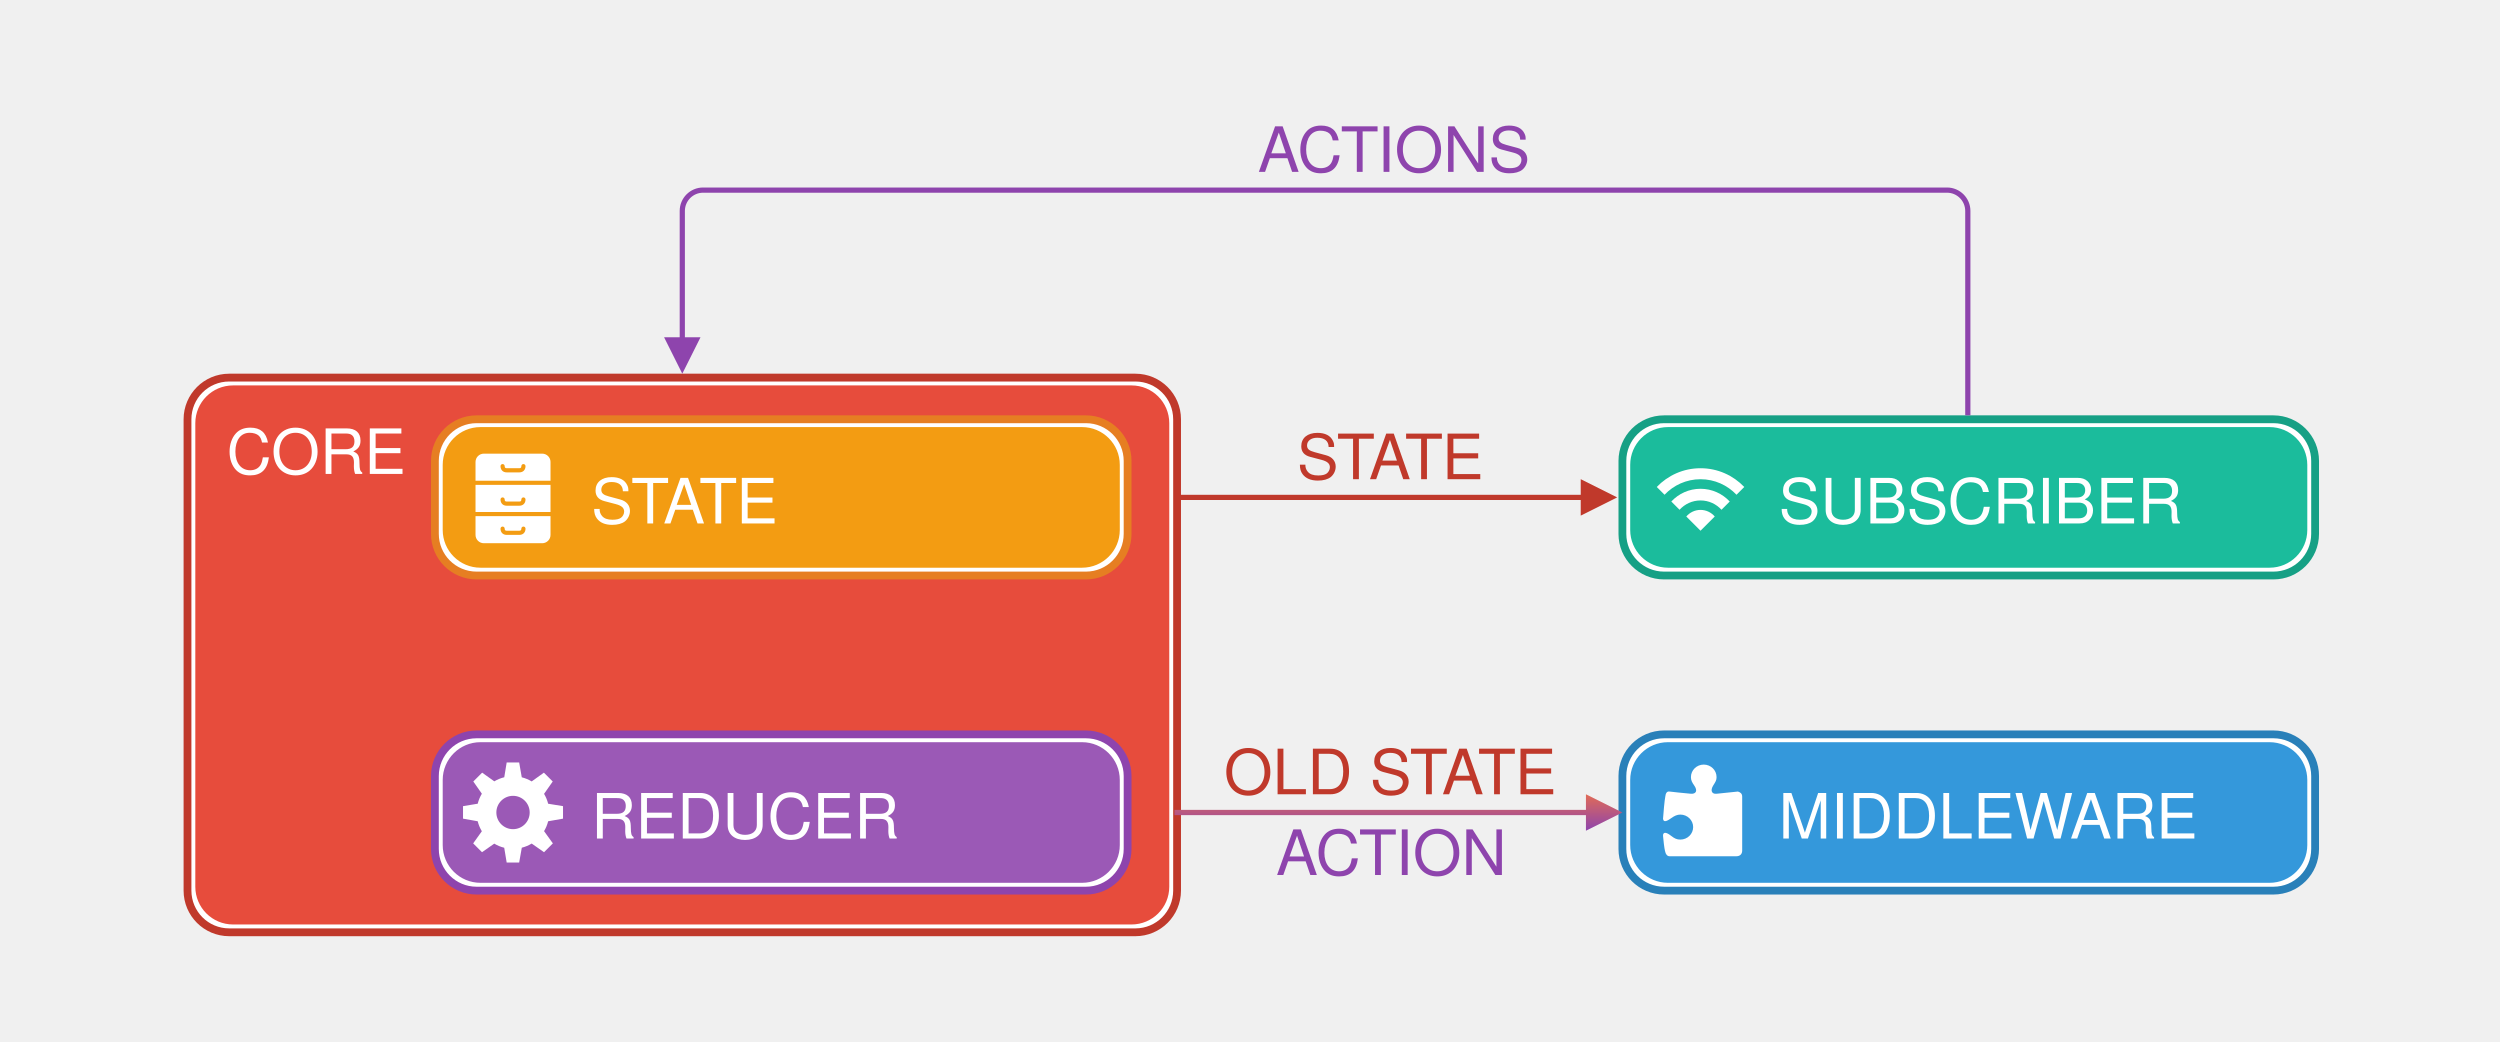
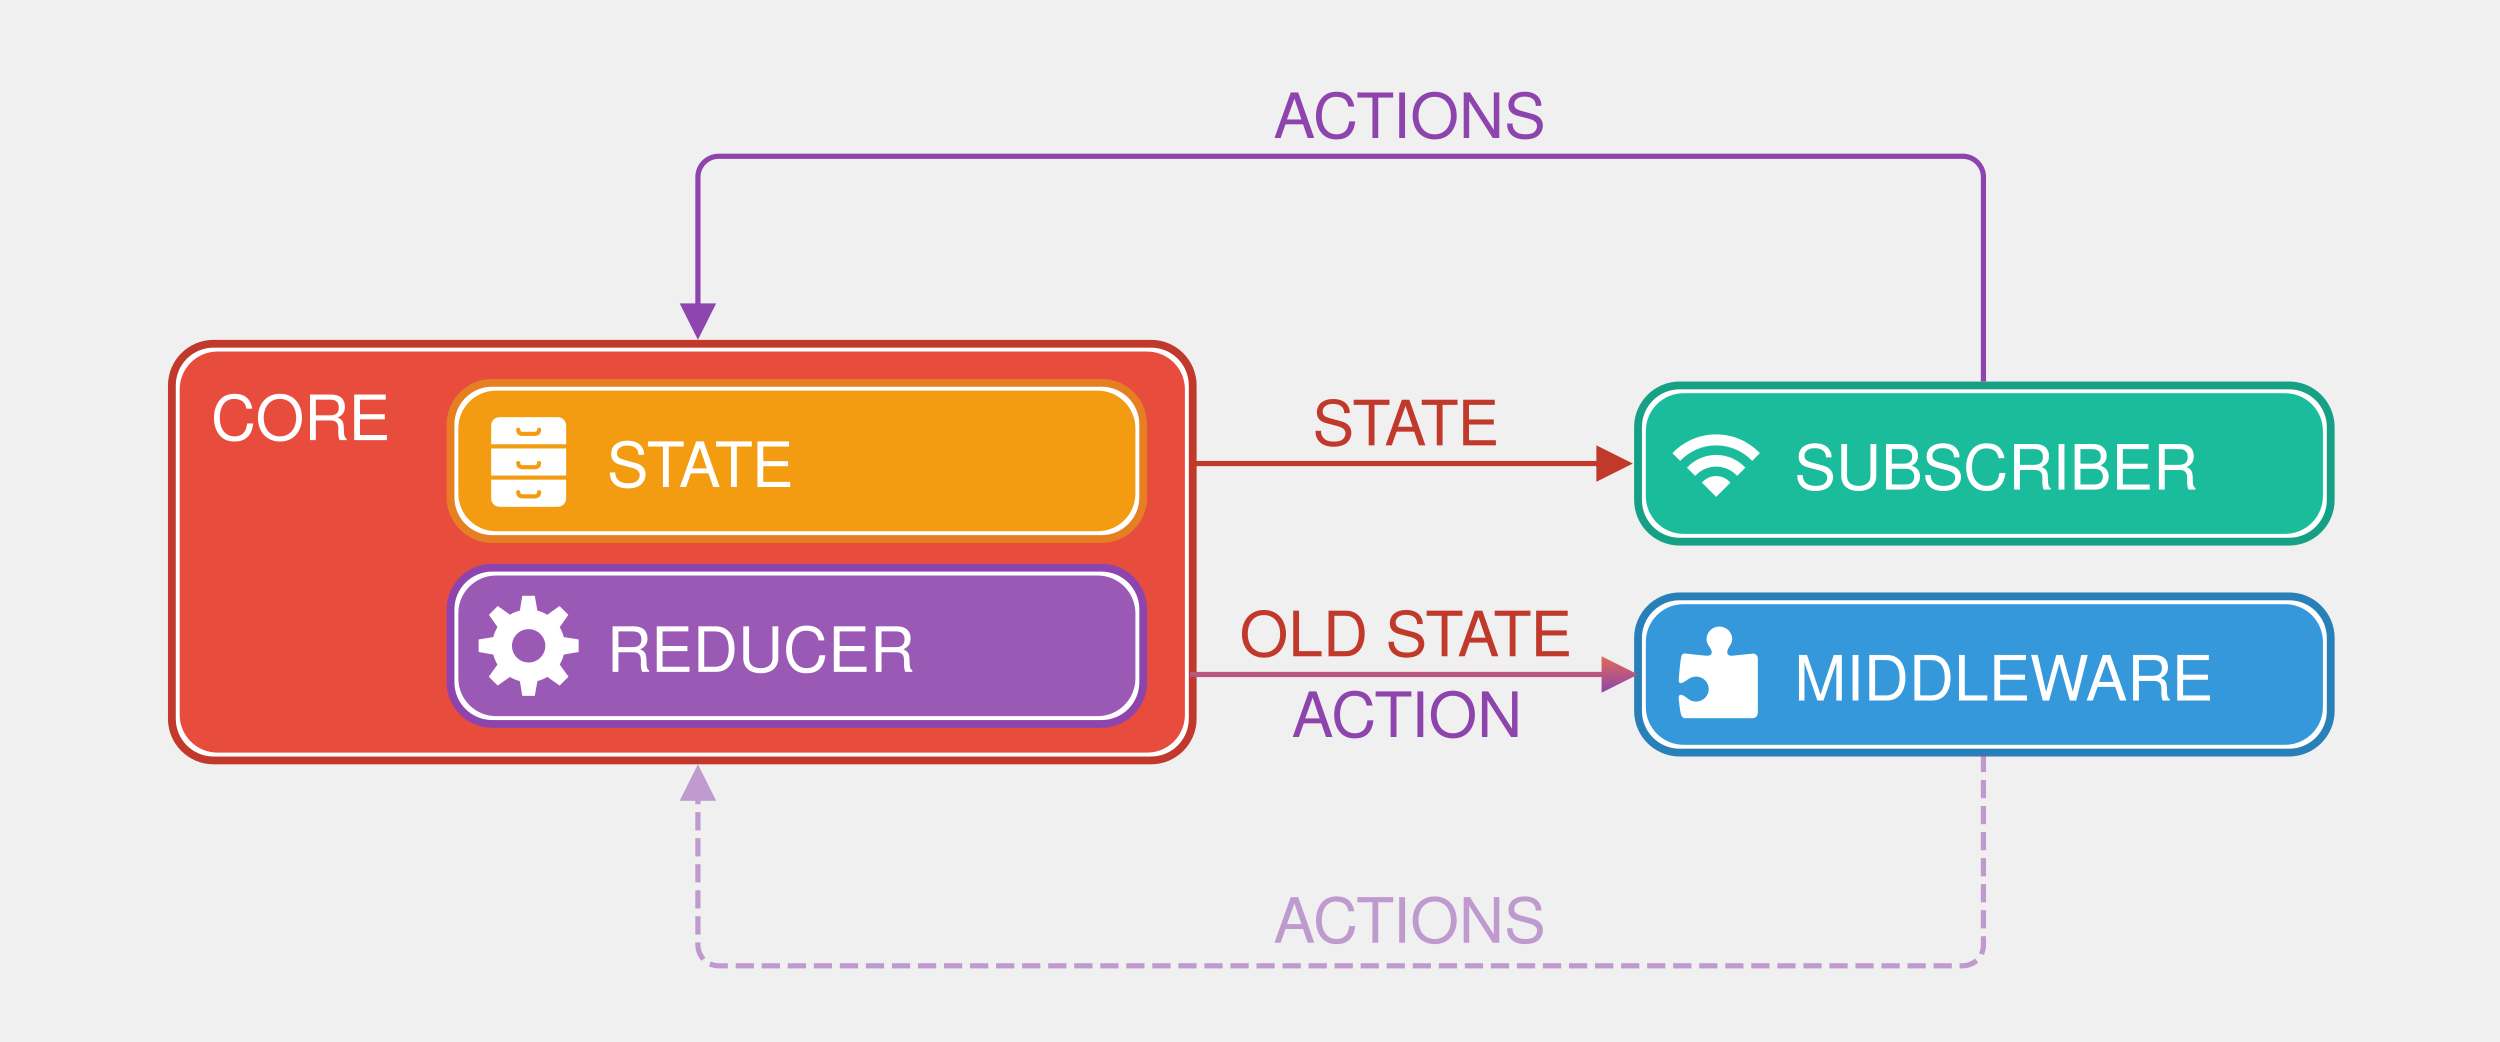
<svg xmlns="http://www.w3.org/2000/svg" xmlns:xlink="http://www.w3.org/1999/xlink" width="960px" height="400px" viewBox="0 0 960 400" version="1.1">
  <defs>
-     <rect id="path-1" x="0" y="0" width="380" height="213" rx="16" />
+     <rect id="path-1" x="0" y="0" width="392" height="160" rx="16" />
    <rect id="path-2" x="0" y="0" width="266" height="60" rx="16" />
    <rect id="path-3" x="0" y="0" width="266" height="60" rx="16" />
    <rect id="path-4" x="0" y="0" width="266" height="60" rx="16" />
    <rect id="path-5" x="0" y="0" width="266" height="60" rx="16" />
    <linearGradient x1="50%" y1="0%" x2="50%" y2="100%" id="linearGradient-6">
      <stop stop-color="#E16B56" offset="0%" />
      <stop stop-color="#8E44AD" offset="100%" />
    </linearGradient>
  </defs>
  <g id="The-Unicore" stroke="none" stroke-width="1" fill="none" fill-rule="evenodd">
    <g id="The-Unicore-V1" transform="translate(-805, -159)">
-       <g id="Group-2" transform="translate(877, 202)">
-         <g id="L/Nodes/Core" transform="translate(0, 102)">
-           <g id="Rectangle-Copy" stroke-width="3">
-             <rect stroke="#FFFFFF" stroke-linejoin="square" fill="#E74C3C" fill-rule="evenodd" x="1.5" y="1.5" width="377" height="210" rx="16" />
-             <use stroke="#C0392B" xlink:href="#path-1" />
+       <g id="L/Nodes/Core" transform="translate(871, 291)">
+         <g id="Rectangle-Copy" stroke-width="3">
+           <rect stroke="#FFFFFF" stroke-linejoin="square" fill="#E74C3C" fill-rule="evenodd" x="1.5" y="1.5" width="389" height="157" rx="16" />
+           <use stroke="#C0392B" xlink:href="#path-1" />
+         </g>
+         <text id="CORE" font-family="Helvetica" font-size="24" font-weight="normal" fill="#FFFFFF">
+           <tspan x="15" y="37">CORE</tspan>
+         </text>
+       </g>
+       <g id="Group" transform="translate(978, 306)">
+         <g id="L/Nodes/Reducer" transform="translate(0, 71)">
+           <g id="Rectangle-Copy-3" stroke-width="3">
+             <rect stroke="#FFFFFF" stroke-linejoin="square" fill="#9B59B6" fill-rule="evenodd" x="1.5" y="1.5" width="263" height="57" rx="16" />
+             <use stroke="#8E44AD" xlink:href="#path-2" />
          </g>
-           <text id="CORE" font-family="Helvetica" font-size="24" font-weight="normal" fill="#FFFFFF">
-             <tspan x="15" y="37">CORE</tspan>
+           <text id="Reducer" font-family="Helvetica" font-size="24" font-weight="normal" fill="#FFFFFF">
+             <tspan x="60" y="40">REDUCER</tspan>
          </text>
-         </g>
-         <g id="Group" transform="translate(95, 118)">
-           <g id="L/Nodes/Reducer" transform="translate(0, 121)">
-             <g id="Rectangle-Copy-3" stroke-width="3">
-               <rect stroke="#FFFFFF" stroke-linejoin="square" fill="#9B59B6" fill-rule="evenodd" x="1.5" y="1.5" width="263" height="57" rx="16" />
-               <use stroke="#8E44AD" xlink:href="#path-2" />
-             </g>
-             <text id="Reducer" font-family="Helvetica" font-size="24" font-weight="normal" fill="#FFFFFF">
-               <tspan x="60" y="40">REDUCER</tspan>
-             </text>
-             <g id="L/Icons/Reducer" fill-rule="evenodd" stroke-width="1">
-               <g id="Group-2" transform="translate(10, 10)">
-                 <rect id="Rectangle-path" x="0" y="0" width="40" height="40" />
-                 <path d="M39.2,22.363 L39.2,17.563 L33.487,16.63 C33.149,15.276 32.618,14.005 31.918,12.839 L35.247,8.094 L31.853,4.701 L27.168,8.069 C26,7.362 24.72,6.822 23.358,6.483 L22.362,0.798 L17.562,0.798 L16.637,6.465 C15.274,6.799 13.986,7.331 12.815,8.035 L8.144,4.698 L4.75,8.091 L8.035,12.79 C7.325,13.966 6.785,15.252 6.442,16.624 L0.8,17.563 L0.8,22.363 L6.435,23.362 C6.775,24.732 7.316,26.017 8.029,27.195 L4.698,31.854 L8.091,35.25 L12.796,31.955 C13.97,32.661 15.254,33.197 16.618,33.534 L17.562,39.203 L22.362,39.203 L23.37,33.518 C24.726,33.175 26.008,32.635 27.171,31.926 L31.909,35.251 L35.302,31.854 L31.921,27.158 C32.621,25.993 33.152,24.721 33.487,23.366 L39.2,22.363 Z M20,26.4 C16.466,26.4 13.6,23.534 13.6,20 C13.6,16.466 16.466,13.6 20,13.6 C23.534,13.6 26.4,16.466 26.4,20 C26.4,23.534 23.534,26.4 20,26.4 Z" id="Shape" fill="#FFFFFF" />
-               </g>
-             </g>
-           </g>
-           <g id="L/Nodes/State">
-             <g id="Rectangle-Copy-3" stroke-width="3">
-               <rect stroke="#FFFFFF" stroke-linejoin="square" fill="#F39C12" fill-rule="evenodd" x="1.5" y="1.5" width="263" height="57" rx="16" />
-               <use stroke="#E67E22" xlink:href="#path-3" />
-             </g>
-             <text id="State" font-family="Helvetica" font-size="24" font-weight="normal" fill="#FFFFFF">
-               <tspan x="60" y="40">STATE</tspan>
-             </text>
-             <g id="L/Icons/State" fill-rule="evenodd" stroke-width="1">
-               <g id="Group-5" transform="translate(10, 10)">
-                 <rect id="Rectangle-path" x="0" y="0" width="40" height="40" />
-                 <path d="M5.6,25.6 L5.6,15.2 L34.4,15.2 L34.4,25.6 L5.6,25.6 Z M5.6,27.2 L34.4,27.2 L34.4,34.4 C34.4,36.167 32.967,37.6 31.2,37.6 L8.8,37.6 C7.033,37.6 5.6,36.167 5.6,34.4 L5.6,27.2 Z M5.6,13.6 L5.6,6.4 C5.6,4.633 7.033,3.2 8.8,3.2 L31.2,3.2 C32.967,3.2 34.4,4.633 34.4,6.4 L34.4,13.6 L5.6,13.6 Z M15.2,8 C15.2,9.373 16.056,10.4 17.6,10.4 L22.4,10.4 C23.934,10.4 24.8,9.368 24.8,8 C24.8,7.558 24.442,7.2 24,7.2 C23.558,7.2 23.2,7.558 23.2,8 C23.2,8.54 22.982,8.8 22.4,8.8 L17.6,8.8 C17.011,8.8 16.8,8.547 16.8,8 C16.8,7.558 16.442,7.2 16,7.2 C15.558,7.2 15.2,7.558 15.2,8 Z M15.2,20.8 C15.2,22.173 16.056,23.2 17.6,23.2 L22.4,23.2 C23.934,23.2 24.8,22.168 24.8,20.8 C24.8,20.358 24.442,20 24,20 C23.558,20 23.2,20.358 23.2,20.8 C23.2,21.34 22.982,21.6 22.4,21.6 L17.6,21.6 C17.011,21.6 16.8,21.347 16.8,20.8 C16.8,20.358 16.442,20 16,20 C15.558,20 15.2,20.358 15.2,20.8 Z M15.2,32 C15.2,33.373 16.056,34.4 17.6,34.4 L22.4,34.4 C23.934,34.4 24.8,33.368 24.8,32 C24.8,31.558 24.442,31.2 24,31.2 C23.558,31.2 23.2,31.558 23.2,32 C23.2,32.54 22.982,32.8 22.4,32.8 L17.6,32.8 C17.011,32.8 16.8,32.547 16.8,32 C16.8,31.558 16.442,31.2 16,31.2 C15.558,31.2 15.2,31.558 15.2,32 Z" id="Combined-Shape" fill="#FFFFFF" />
-               </g>
+           <g id="L/Icons/Reducer" fill-rule="evenodd" stroke-width="1">
+             <g id="Group-2" transform="translate(10, 10)">
+               <rect id="Rectangle-path" x="0" y="0" width="40" height="40" />
+               <path d="M39.2,22.363 L39.2,17.563 L33.487,16.63 C33.149,15.276 32.618,14.005 31.918,12.839 L35.247,8.094 L31.853,4.701 L27.168,8.069 C26,7.362 24.72,6.822 23.358,6.483 L22.362,0.798 L17.562,0.798 L16.637,6.465 C15.274,6.799 13.986,7.331 12.815,8.035 L8.144,4.698 L4.75,8.091 L8.035,12.79 C7.325,13.966 6.785,15.252 6.442,16.624 L0.8,17.563 L0.8,22.363 L6.435,23.362 C6.775,24.732 7.316,26.017 8.029,27.195 L4.698,31.854 L8.091,35.25 L12.796,31.955 C13.97,32.661 15.254,33.197 16.618,33.534 L17.562,39.203 L22.362,39.203 L23.37,33.518 C24.726,33.175 26.008,32.635 27.171,31.926 L31.909,35.251 L35.302,31.854 L31.921,27.158 C32.621,25.993 33.152,24.721 33.487,23.366 L39.2,22.363 Z M20,26.4 C16.466,26.4 13.6,23.534 13.6,20 C13.6,16.466 16.466,13.6 20,13.6 C23.534,13.6 26.4,16.466 26.4,20 C26.4,23.534 23.534,26.4 20,26.4 Z" id="Shape" fill="#FFFFFF" />
            </g>
          </g>
        </g>
-         <g id="L/Nodes/Middleware" transform="translate(551, 239)">
+         <g id="L/Nodes/State">
          <g id="Rectangle-Copy-3" stroke-width="3">
-             <rect stroke="#FFFFFF" stroke-linejoin="square" fill="#3498DB" fill-rule="evenodd" x="1.5" y="1.5" width="263" height="57" rx="16" />
-             <use stroke="#2980B9" xlink:href="#path-4" />
+             <rect stroke="#FFFFFF" stroke-linejoin="square" fill="#F39C12" fill-rule="evenodd" x="1.5" y="1.5" width="263" height="57" rx="16" />
+             <use stroke="#E67E22" xlink:href="#path-3" />
          </g>
-           <text id="Middleware" font-family="Helvetica" font-size="24" font-weight="normal" fill="#FFFFFF">
-             <tspan x="60" y="40">MIDDLEWARE</tspan>
+           <text id="State" font-family="Helvetica" font-size="24" font-weight="normal" fill="#FFFFFF">
+             <tspan x="60" y="40">STATE</tspan>
          </text>
-           <g id="L/Icons/Component" fill-rule="evenodd" stroke-width="1">
-             <g id="Group-4" transform="translate(10, 10)">
+           <g id="L/Icons/State" fill-rule="evenodd" stroke-width="1">
+             <g id="Group-5" transform="translate(10, 10)">
              <rect id="Rectangle-path" x="0" y="0" width="40" height="40" />
-               <path d="M36,13.91 C36,12.7 35.254,12.218 34.36,11.952 C34.36,11.952 28.311,12.55 26.159,12.801 C24.462,12.998 23.571,11.701 24.907,9.573 C25.799,8.151 26.159,7.622 26.159,6.401 C26.159,3.75 23.957,1.601 21.239,1.601 C18.521,1.601 16.318,3.75 16.318,6.401 C16.318,7.604 16.736,8.427 17.549,9.576 C19.086,11.751 18.164,12.926 16.318,12.801 C14.298,12.664 8.118,11.952 8.118,11.952 C7.041,11.775 6.606,12.675 6.478,13.86 C6.478,13.86 6.144,15.23 5.622,22.166 C5.581,22.326 5.618,22.504 5.632,22.576 C5.914,24.026 7.416,23.126 8.967,22.026 C9.966,21.318 11.012,20.801 12.248,20.801 C14.966,20.801 17.169,22.95 17.169,25.601 C17.169,28.252 14.966,30.401 12.248,30.401 C10.942,30.401 10.037,29.994 8.881,29.085 C7.724,28.175 6.145,27.175 5.683,28.301 C5.602,28.501 5.581,28.901 5.622,29.158 C6.102,34.15 6.291,34.388 6.478,35.201 C6.664,36.014 7.212,36.801 8.118,36.801 L33.746,36.801 C35.206,36.801 36.001,35.926 36.001,34.601 C36,33.9 36,15.12 36,13.91 Z" id="Shape" fill="#FFFFFF" />
+               <path d="M5.6,25.6 L5.6,15.2 L34.4,15.2 L34.4,25.6 L5.6,25.6 Z M5.6,27.2 L34.4,27.2 L34.4,34.4 C34.4,36.167 32.967,37.6 31.2,37.6 L8.8,37.6 C7.033,37.6 5.6,36.167 5.6,34.4 L5.6,27.2 Z M5.6,13.6 L5.6,6.4 C5.6,4.633 7.033,3.2 8.8,3.2 L31.2,3.2 C32.967,3.2 34.4,4.633 34.4,6.4 L34.4,13.6 L5.6,13.6 Z M15.2,8 C15.2,9.373 16.056,10.4 17.6,10.4 L22.4,10.4 C23.934,10.4 24.8,9.368 24.8,8 C24.8,7.558 24.442,7.2 24,7.2 C23.558,7.2 23.2,7.558 23.2,8 C23.2,8.54 22.982,8.8 22.4,8.8 L17.6,8.8 C17.011,8.8 16.8,8.547 16.8,8 C16.8,7.558 16.442,7.2 16,7.2 C15.558,7.2 15.2,7.558 15.2,8 Z M15.2,20.8 C15.2,22.173 16.056,23.2 17.6,23.2 L22.4,23.2 C23.934,23.2 24.8,22.168 24.8,20.8 C24.8,20.358 24.442,20 24,20 C23.558,20 23.2,20.358 23.2,20.8 C23.2,21.34 22.982,21.6 22.4,21.6 L17.6,21.6 C17.011,21.6 16.8,21.347 16.8,20.8 C16.8,20.358 16.442,20 16,20 C15.558,20 15.2,20.358 15.2,20.8 Z M15.2,32 C15.2,33.373 16.056,34.4 17.6,34.4 L22.4,34.4 C23.934,34.4 24.8,33.368 24.8,32 C24.8,31.558 24.442,31.2 24,31.2 C23.558,31.2 23.2,31.558 23.2,32 C23.2,32.54 22.982,32.8 22.4,32.8 L17.6,32.8 C17.011,32.8 16.8,32.547 16.8,32 C16.8,31.558 16.442,31.2 16,31.2 C15.558,31.2 15.2,31.558 15.2,32 Z" id="Combined-Shape" fill="#FFFFFF" />
            </g>
          </g>
        </g>
-         <g id="L/Nodes/Subscriber" transform="translate(551, 118)">
-           <g id="Rectangle-Copy-3" stroke-width="3">
-             <rect stroke="#FFFFFF" stroke-linejoin="square" fill="#1BBC9C" fill-rule="evenodd" x="1.5" y="1.5" width="263" height="57" rx="16" />
-             <use stroke="#16A085" xlink:href="#path-5" />
+       </g>
+       <g id="L/Nodes/Middleware" transform="translate(1434, 388)">
+         <g id="Rectangle-Copy-3" stroke-width="3">
+           <rect stroke="#FFFFFF" stroke-linejoin="square" fill="#3498DB" fill-rule="evenodd" x="1.5" y="1.5" width="263" height="57" rx="16" />
+           <use stroke="#2980B9" xlink:href="#path-4" />
+         </g>
+         <text id="Middleware" font-family="Helvetica" font-size="24" font-weight="normal" fill="#FFFFFF">
+           <tspan x="60" y="40">MIDDLEWARE</tspan>
+         </text>
+         <g id="L/Icons/Component" fill-rule="evenodd" stroke-width="1">
+           <g id="Group-4" transform="translate(10, 10)">
+             <rect id="Rectangle-path" x="0" y="0" width="40" height="40" />
+             <path d="M36,13.91 C36,12.7 35.254,12.218 34.36,11.952 C34.36,11.952 28.311,12.55 26.159,12.801 C24.462,12.998 23.571,11.701 24.907,9.573 C25.799,8.151 26.159,7.622 26.159,6.401 C26.159,3.75 23.957,1.601 21.239,1.601 C18.521,1.601 16.318,3.75 16.318,6.401 C16.318,7.604 16.736,8.427 17.549,9.576 C19.086,11.751 18.164,12.926 16.318,12.801 C14.298,12.664 8.118,11.952 8.118,11.952 C7.041,11.775 6.606,12.675 6.478,13.86 C6.478,13.86 6.144,15.23 5.622,22.166 C5.581,22.326 5.618,22.504 5.632,22.576 C5.914,24.026 7.416,23.126 8.967,22.026 C9.966,21.318 11.012,20.801 12.248,20.801 C14.966,20.801 17.169,22.95 17.169,25.601 C17.169,28.252 14.966,30.401 12.248,30.401 C10.942,30.401 10.037,29.994 8.881,29.085 C7.724,28.175 6.145,27.175 5.683,28.301 C5.602,28.501 5.581,28.901 5.622,29.158 C6.102,34.15 6.291,34.388 6.478,35.201 C6.664,36.014 7.212,36.801 8.118,36.801 L33.746,36.801 C35.206,36.801 36.001,35.926 36.001,34.601 C36,33.9 36,15.12 36,13.91 Z" id="Shape" fill="#FFFFFF" />
          </g>
-           <text id="Subscriber" font-family="Helvetica" font-size="24" font-weight="normal" fill="#FFFFFF">
-             <tspan x="60" y="40">SUBSCRIBER</tspan>
-           </text>
-           <g id="L/Icons/Subscriber" fill-rule="evenodd" stroke-width="1">
-             <g id="Group-3" transform="translate(10, 10)">
-               <rect id="Rectangle-path" x="0" y="0" width="40" height="40" />
-               <g id="Group" transform="translate(3.2, 8.8)" fill="#FFFFFF">
-                 <path d="M16.8,16.001 C14.607,16.001 12.663,16.995 11.333,18.535 L16.8,24.001 L22.267,18.535 C20.936,16.995 18.993,16.001 16.8,16.001 Z" id="Shape" />
-                 <path d="M16.8,0 C10.187,0 4.234,2.771 0,7.201 L2.986,10.186 C6.456,6.521 11.354,4.221 16.8,4.221 C22.246,4.221 27.145,6.521 30.614,10.186 L33.6,7.201 C29.366,2.771 23.413,0 16.8,0 Z" id="Shape" />
-                 <path d="M16.8,7.892 C12.367,7.892 8.386,9.78 5.583,12.782 L8.752,15.951 C10.742,13.759 13.606,12.373 16.801,12.373 C19.995,12.373 22.86,13.759 24.85,15.951 L28.018,12.782 C25.213,9.781 21.233,7.892 16.8,7.892 Z" id="Shape" />
-               </g>
+         </g>
+       </g>
+       <g id="L/Nodes/Subscriber" transform="translate(1434, 307)">
+         <g id="Rectangle-Copy-3" stroke-width="3">
+           <rect stroke="#FFFFFF" stroke-linejoin="square" fill="#1BBC9C" fill-rule="evenodd" x="1.5" y="1.5" width="263" height="57" rx="16" />
+           <use stroke="#16A085" xlink:href="#path-5" />
+         </g>
+         <text id="Subscriber" font-family="Helvetica" font-size="24" font-weight="normal" fill="#FFFFFF">
+           <tspan x="60" y="40">SUBSCRIBER</tspan>
+         </text>
+         <g id="L/Icons/Subscriber" fill-rule="evenodd" stroke-width="1">
+           <g id="Group-3" transform="translate(10, 10)">
+             <rect id="Rectangle-path" x="0" y="0" width="40" height="40" />
+             <g id="Group" transform="translate(3.2, 8.8)" fill="#FFFFFF">
+               <path d="M16.8,16.001 C14.607,16.001 12.663,16.995 11.333,18.535 L16.8,24.001 L22.267,18.535 C20.936,16.995 18.993,16.001 16.8,16.001 Z" id="Shape" />
+               <path d="M16.8,0 C10.187,0 4.234,2.771 0,7.201 L2.986,10.186 C6.456,6.521 11.354,4.221 16.8,4.221 C22.246,4.221 27.145,6.521 30.614,10.186 L33.6,7.201 C29.366,2.771 23.413,0 16.8,0 Z" id="Shape" />
+               <path d="M16.8,7.892 C12.367,7.892 8.386,9.78 5.583,12.782 L8.752,15.951 C10.742,13.759 13.606,12.373 16.801,12.373 C19.995,12.373 22.86,13.759 24.85,15.951 L28.018,12.782 C25.213,9.781 21.233,7.892 16.8,7.892 Z" id="Shape" />
            </g>
          </g>
        </g>
-         <path id="Line-3" d="M535,149 L380,149 L379,149 L379,147 L380,147 L535,147 L535,141 L549,148 L535,155 L535,149 Z" fill="#C0392B" fill-rule="nonzero" />
-         <text id="State" font-family="Helvetica" font-size="24" font-weight="normal" fill="#C0392B">
-           <tspan x="426" y="141">STATE</tspan>
-         </text>
-         <path id="Line-3-Copy" d="M537,270 L380,270 L379,270 L379,268 L380,268 L537,268 L537,262 L551,269 L537,276 L537,270 Z" fill="url(#linearGradient-6)" fill-rule="nonzero" />
-         <text id="Old-State" font-family="Helvetica" font-size="24" font-weight="normal" fill="#C0392B">
-           <tspan x="398" y="262">OLD STATE</tspan>
-         </text>
-         <text id="Actions" font-family="Helvetica" font-size="24" font-weight="normal" fill="#8E44AD">
-           <tspan x="411" y="23">ACTIONS</tspan>
-         </text>
-         <text id="Action" font-family="Helvetica" font-size="24" font-weight="normal" fill="#8E44AD">
-           <tspan x="418" y="293">ACTION</tspan>
-         </text>
-         <path id="Line-5" d="M189,86.5 L189,38 C189,33.029 193.029,29 198,29 L675.641,29 C680.611,29 684.641,33.029 684.641,38 L684.641,115.5 L684.641,116.5 L682.641,116.5 L682.641,115.5 L682.641,38 C682.641,34.134 679.507,31 675.641,31 L198,31 C194.134,31 191,34.134 191,38 L191,86.5 L197,86.5 L190,100.5 L183,86.5 L189,86.5 Z" fill="#8E44AD" fill-rule="nonzero" />
      </g>
+       <path id="Line-3" d="M1418,338 L1263,338 L1262,338 L1262,336 L1263,336 L1418,336 L1418,330 L1432,337 L1418,344 L1418,338 Z" fill="#C0392B" fill-rule="nonzero" />
+       <text id="State" font-family="Helvetica" font-size="24" font-weight="normal" fill="#C0392B">
+         <tspan x="1309" y="330">STATE</tspan>
+       </text>
+       <path id="Line-3-Copy" d="M1420,419 L1263,419 L1262,419 L1262,417 L1263,417 L1420,417 L1420,411 L1434,418 L1420,425 L1420,419 Z" fill="url(#linearGradient-6)" fill-rule="nonzero" />
+       <text id="Old-State" font-family="Helvetica" font-size="24" font-weight="normal" fill="#C0392B">
+         <tspan x="1281" y="411">OLD STATE</tspan>
+       </text>
+       <text id="Action" font-family="Helvetica" font-size="24" font-weight="normal" fill="#8E44AD">
+         <tspan x="1301" y="442">ACTION</tspan>
+       </text>
+       <text id="Actions" font-family="Helvetica" font-size="24" font-weight="normal" fill="#8E44AD">
+         <tspan x="1294" y="212">ACTIONS</tspan>
+       </text>
+       <path id="Line-5" d="M1072,275.5 L1072,227 C1072,222.029 1076.029,218 1081,218 L1558.641,218 C1563.611,218 1567.641,222.029 1567.641,227 L1567.641,304.5 L1567.641,305.5 L1565.641,305.5 L1565.641,304.5 L1565.641,227 C1565.641,223.134 1562.507,220 1558.641,220 L1081,220 C1077.134,220 1074,223.134 1074,227 L1074,275.5 L1080,275.5 L1073,289.5 L1066,275.5 L1072,275.5 Z" fill="#8E44AD" fill-rule="nonzero" />
+       <path id="Line-5-Copy" d="M1074,466.5 L1074,466.85 L1074,467.85 L1072,467.85 L1072,466.85 L1072,466.5 L1066,466.5 L1073,452.5 L1080,466.5 L1074,466.5 Z M1565.641,449.5 L1565.641,448.5 L1567.641,448.5 L1567.641,449.5 L1567.641,454.5 L1567.641,455.5 L1565.641,455.5 L1565.641,454.5 L1565.641,449.5 Z M1565.641,459.5 L1565.641,458.5 L1567.641,458.5 L1567.641,459.5 L1567.641,464.5 L1567.641,465.5 L1565.641,465.5 L1565.641,464.5 L1565.641,459.5 Z M1565.641,469.5 L1565.641,468.5 L1567.641,468.5 L1567.641,469.5 L1567.641,474.5 L1567.641,475.5 L1565.641,475.5 L1565.641,474.5 L1565.641,469.5 Z M1565.641,479.5 L1565.641,478.5 L1567.641,478.5 L1567.641,479.5 L1567.641,484.5 L1567.641,485.5 L1565.641,485.5 L1565.641,484.5 L1565.641,479.5 Z M1565.641,489.5 L1565.641,488.5 L1567.641,488.5 L1567.641,489.5 L1567.641,494.5 L1567.641,495.5 L1565.641,495.5 L1565.641,494.5 L1565.641,489.5 Z M1565.641,499.5 L1565.641,498.5 L1567.641,498.5 L1567.641,499.5 L1567.641,504.5 L1567.641,505.5 L1565.641,505.5 L1565.641,504.5 L1565.641,499.5 Z M1565.641,509.5 L1565.641,508.5 L1567.641,508.5 L1567.641,509.5 L1567.641,514.5 L1567.641,515.5 L1565.641,515.5 L1565.641,514.5 L1565.641,509.5 Z M1565.641,519.5 L1565.641,518.5 L1567.641,518.5 L1567.641,519.5 L1567.641,521.867 C1567.641,522.872 1567.475,523.856 1567.155,524.789 L1566.831,525.735 L1564.939,525.086 L1565.264,524.14 C1565.512,523.416 1565.641,522.651 1565.641,521.867 L1565.641,519.5 Z M1562.636,527.616 L1563.457,527.044 L1564.6,528.686 L1563.779,529.257 C1562.283,530.299 1560.503,530.867 1558.641,530.867 L1558.495,530.867 L1557.495,530.867 L1557.495,528.867 L1558.495,528.867 L1558.641,528.867 C1560.091,528.867 1561.472,528.426 1562.636,527.616 Z M1553.495,528.867 L1554.495,528.867 L1554.495,530.867 L1553.495,530.867 L1548.495,530.867 L1547.495,530.867 L1547.495,528.867 L1548.495,528.867 L1553.495,528.867 Z M1543.495,528.867 L1544.495,528.867 L1544.495,530.867 L1543.495,530.867 L1538.495,530.867 L1537.495,530.867 L1537.495,528.867 L1538.495,528.867 L1543.495,528.867 Z M1533.495,528.867 L1534.495,528.867 L1534.495,530.867 L1533.495,530.867 L1528.495,530.867 L1527.495,530.867 L1527.495,528.867 L1528.495,528.867 L1533.495,528.867 Z M1523.495,528.867 L1524.495,528.867 L1524.495,530.867 L1523.495,530.867 L1518.495,530.867 L1517.495,530.867 L1517.495,528.867 L1518.495,528.867 L1523.495,528.867 Z M1513.495,528.867 L1514.495,528.867 L1514.495,530.867 L1513.495,530.867 L1508.495,530.867 L1507.495,530.867 L1507.495,528.867 L1508.495,528.867 L1513.495,528.867 Z M1503.495,528.867 L1504.495,528.867 L1504.495,530.867 L1503.495,530.867 L1498.495,530.867 L1497.495,530.867 L1497.495,528.867 L1498.495,528.867 L1503.495,528.867 Z M1493.495,528.867 L1494.495,528.867 L1494.495,530.867 L1493.495,530.867 L1488.495,530.867 L1487.495,530.867 L1487.495,528.867 L1488.495,528.867 L1493.495,528.867 Z M1483.495,528.867 L1484.495,528.867 L1484.495,530.867 L1483.495,530.867 L1478.495,530.867 L1477.495,530.867 L1477.495,528.867 L1478.495,528.867 L1483.495,528.867 Z M1473.495,528.867 L1474.495,528.867 L1474.495,530.867 L1473.495,530.867 L1468.495,530.867 L1467.495,530.867 L1467.495,528.867 L1468.495,528.867 L1473.495,528.867 Z M1463.495,528.867 L1464.495,528.867 L1464.495,530.867 L1463.495,530.867 L1458.495,530.867 L1457.495,530.867 L1457.495,528.867 L1458.495,528.867 L1463.495,528.867 Z M1453.495,528.867 L1454.495,528.867 L1454.495,530.867 L1453.495,530.867 L1448.495,530.867 L1447.495,530.867 L1447.495,528.867 L1448.495,528.867 L1453.495,528.867 Z M1443.495,528.867 L1444.495,528.867 L1444.495,530.867 L1443.495,530.867 L1438.495,530.867 L1437.495,530.867 L1437.495,528.867 L1438.495,528.867 L1443.495,528.867 Z M1433.495,528.867 L1434.495,528.867 L1434.495,530.867 L1433.495,530.867 L1428.495,530.867 L1427.495,530.867 L1427.495,528.867 L1428.495,528.867 L1433.495,528.867 Z M1423.495,528.867 L1424.495,528.867 L1424.495,530.867 L1423.495,530.867 L1418.495,530.867 L1417.495,530.867 L1417.495,528.867 L1418.495,528.867 L1423.495,528.867 Z M1413.495,528.867 L1414.495,528.867 L1414.495,530.867 L1413.495,530.867 L1408.495,530.867 L1407.495,530.867 L1407.495,528.867 L1408.495,528.867 L1413.495,528.867 Z M1403.495,528.867 L1404.495,528.867 L1404.495,530.867 L1403.495,530.867 L1398.495,530.867 L1397.495,530.867 L1397.495,528.867 L1398.495,528.867 L1403.495,528.867 Z M1393.495,528.867 L1394.495,528.867 L1394.495,530.867 L1393.495,530.867 L1388.495,530.867 L1387.495,530.867 L1387.495,528.867 L1388.495,528.867 L1393.495,528.867 Z M1383.495,528.867 L1384.495,528.867 L1384.495,530.867 L1383.495,530.867 L1378.495,530.867 L1377.495,530.867 L1377.495,528.867 L1378.495,528.867 L1383.495,528.867 Z M1373.495,528.867 L1374.495,528.867 L1374.495,530.867 L1373.495,530.867 L1368.495,530.867 L1367.495,530.867 L1367.495,528.867 L1368.495,528.867 L1373.495,528.867 Z M1363.495,528.867 L1364.495,528.867 L1364.495,530.867 L1363.495,530.867 L1358.495,530.867 L1357.495,530.867 L1357.495,528.867 L1358.495,528.867 L1363.495,528.867 Z M1353.495,528.867 L1354.495,528.867 L1354.495,530.867 L1353.495,530.867 L1348.495,530.867 L1347.495,530.867 L1347.495,528.867 L1348.495,528.867 L1353.495,528.867 Z M1343.495,528.867 L1344.495,528.867 L1344.495,530.867 L1343.495,530.867 L1338.495,530.867 L1337.495,530.867 L1337.495,528.867 L1338.495,528.867 L1343.495,528.867 Z M1333.495,528.867 L1334.495,528.867 L1334.495,530.867 L1333.495,530.867 L1328.495,530.867 L1327.495,530.867 L1327.495,528.867 L1328.495,528.867 L1333.495,528.867 Z M1323.495,528.867 L1324.495,528.867 L1324.495,530.867 L1323.495,530.867 L1318.495,530.867 L1317.495,530.867 L1317.495,528.867 L1318.495,528.867 L1323.495,528.867 Z M1313.495,528.867 L1314.495,528.867 L1314.495,530.867 L1313.495,530.867 L1308.495,530.867 L1307.495,530.867 L1307.495,528.867 L1308.495,528.867 L1313.495,528.867 Z M1303.495,528.867 L1304.495,528.867 L1304.495,530.867 L1303.495,530.867 L1298.495,530.867 L1297.495,530.867 L1297.495,528.867 L1298.495,528.867 L1303.495,528.867 Z M1293.495,528.867 L1294.495,528.867 L1294.495,530.867 L1293.495,530.867 L1288.495,530.867 L1287.495,530.867 L1287.495,528.867 L1288.495,528.867 L1293.495,528.867 Z M1283.495,528.867 L1284.495,528.867 L1284.495,530.867 L1283.495,530.867 L1278.495,530.867 L1277.495,530.867 L1277.495,528.867 L1278.495,528.867 L1283.495,528.867 Z M1273.495,528.867 L1274.495,528.867 L1274.495,530.867 L1273.495,530.867 L1268.495,530.867 L1267.495,530.867 L1267.495,528.867 L1268.495,528.867 L1273.495,528.867 Z M1263.495,528.867 L1264.495,528.867 L1264.495,530.867 L1263.495,530.867 L1258.495,530.867 L1257.495,530.867 L1257.495,528.867 L1258.495,528.867 L1263.495,528.867 Z M1253.495,528.867 L1254.495,528.867 L1254.495,530.867 L1253.495,530.867 L1248.495,530.867 L1247.495,530.867 L1247.495,528.867 L1248.495,528.867 L1253.495,528.867 Z M1243.495,528.867 L1244.495,528.867 L1244.495,530.867 L1243.495,530.867 L1238.495,530.867 L1237.495,530.867 L1237.495,528.867 L1238.495,528.867 L1243.495,528.867 Z M1233.495,528.867 L1234.495,528.867 L1234.495,530.867 L1233.495,530.867 L1228.495,530.867 L1227.495,530.867 L1227.495,528.867 L1228.495,528.867 L1233.495,528.867 Z M1223.495,528.867 L1224.495,528.867 L1224.495,530.867 L1223.495,530.867 L1218.495,530.867 L1217.495,530.867 L1217.495,528.867 L1218.495,528.867 L1223.495,528.867 Z M1213.495,528.867 L1214.495,528.867 L1214.495,530.867 L1213.495,530.867 L1208.495,530.867 L1207.495,530.867 L1207.495,528.867 L1208.495,528.867 L1213.495,528.867 Z M1203.495,528.867 L1204.495,528.867 L1204.495,530.867 L1203.495,530.867 L1198.495,530.867 L1197.495,530.867 L1197.495,528.867 L1198.495,528.867 L1203.495,528.867 Z M1193.495,528.867 L1194.495,528.867 L1194.495,530.867 L1193.495,530.867 L1188.495,530.867 L1187.495,530.867 L1187.495,528.867 L1188.495,528.867 L1193.495,528.867 Z M1183.495,528.867 L1184.495,528.867 L1184.495,530.867 L1183.495,530.867 L1178.495,530.867 L1177.495,530.867 L1177.495,528.867 L1178.495,528.867 L1183.495,528.867 Z M1173.495,528.867 L1174.495,528.867 L1174.495,530.867 L1173.495,530.867 L1168.495,530.867 L1167.495,530.867 L1167.495,528.867 L1168.495,528.867 L1173.495,528.867 Z M1163.495,528.867 L1164.495,528.867 L1164.495,530.867 L1163.495,530.867 L1158.495,530.867 L1157.495,530.867 L1157.495,528.867 L1158.495,528.867 L1163.495,528.867 Z M1153.495,528.867 L1154.495,528.867 L1154.495,530.867 L1153.495,530.867 L1148.495,530.867 L1147.495,530.867 L1147.495,528.867 L1148.495,528.867 L1153.495,528.867 Z M1143.495,528.867 L1144.495,528.867 L1144.495,530.867 L1143.495,530.867 L1138.495,530.867 L1137.495,530.867 L1137.495,528.867 L1138.495,528.867 L1143.495,528.867 Z M1133.495,528.867 L1134.495,528.867 L1134.495,530.867 L1133.495,530.867 L1128.495,530.867 L1127.495,530.867 L1127.495,528.867 L1128.495,528.867 L1133.495,528.867 Z M1123.495,528.867 L1124.495,528.867 L1124.495,530.867 L1123.495,530.867 L1118.495,530.867 L1117.495,530.867 L1117.495,528.867 L1118.495,528.867 L1123.495,528.867 Z M1113.495,528.867 L1114.495,528.867 L1114.495,530.867 L1113.495,530.867 L1108.495,530.867 L1107.495,530.867 L1107.495,528.867 L1108.495,528.867 L1113.495,528.867 Z M1103.495,528.867 L1104.495,528.867 L1104.495,530.867 L1103.495,530.867 L1098.495,530.867 L1097.495,530.867 L1097.495,528.867 L1098.495,528.867 L1103.495,528.867 Z M1093.495,528.867 L1094.495,528.867 L1094.495,530.867 L1093.495,530.867 L1088.495,530.867 L1087.495,530.867 L1087.495,528.867 L1088.495,528.867 L1093.495,528.867 Z M1083.495,528.867 L1084.495,528.867 L1084.495,530.867 L1083.495,530.867 L1081,530.867 C1080.045,530.867 1079.108,530.718 1078.216,530.428 L1077.265,530.119 L1077.884,528.217 L1078.835,528.526 C1079.527,528.751 1080.255,528.867 1081,528.867 L1083.495,528.867 Z M1075.318,525.956 L1075.903,526.768 L1074.281,527.937 L1073.696,527.126 C1072.6,525.606 1072,523.781 1072,521.867 L1072,521.85 L1072,520.85 L1074,520.85 L1074,521.85 L1074,521.867 C1074,523.357 1074.465,524.774 1075.318,525.956 Z M1074,516.85 L1074,517.85 L1072,517.85 L1072,516.85 L1072,511.85 L1072,510.85 L1074,510.85 L1074,511.85 L1074,516.85 Z M1074,506.85 L1074,507.85 L1072,507.85 L1072,506.85 L1072,501.85 L1072,500.85 L1074,500.85 L1074,501.85 L1074,506.85 Z M1074,496.85 L1074,497.85 L1072,497.85 L1072,496.85 L1072,491.85 L1072,490.85 L1074,490.85 L1074,491.85 L1074,496.85 Z M1074,486.85 L1074,487.85 L1072,487.85 L1072,486.85 L1072,481.85 L1072,480.85 L1074,480.85 L1074,481.85 L1074,486.85 Z M1074,476.85 L1074,477.85 L1072,477.85 L1072,476.85 L1072,471.85 L1072,470.85 L1074,470.85 L1074,471.85 L1074,476.85 Z" fill-opacity="0.5" fill="#8E44AD" fill-rule="nonzero" />
+       <text id="Actions-Copy" font-family="Helvetica" font-size="24" font-weight="normal" fill="#8E44AD" fill-opacity="0.5">
+         <tspan x="1294" y="521">ACTIONS</tspan>
+       </text>
    </g>
  </g>
</svg>
